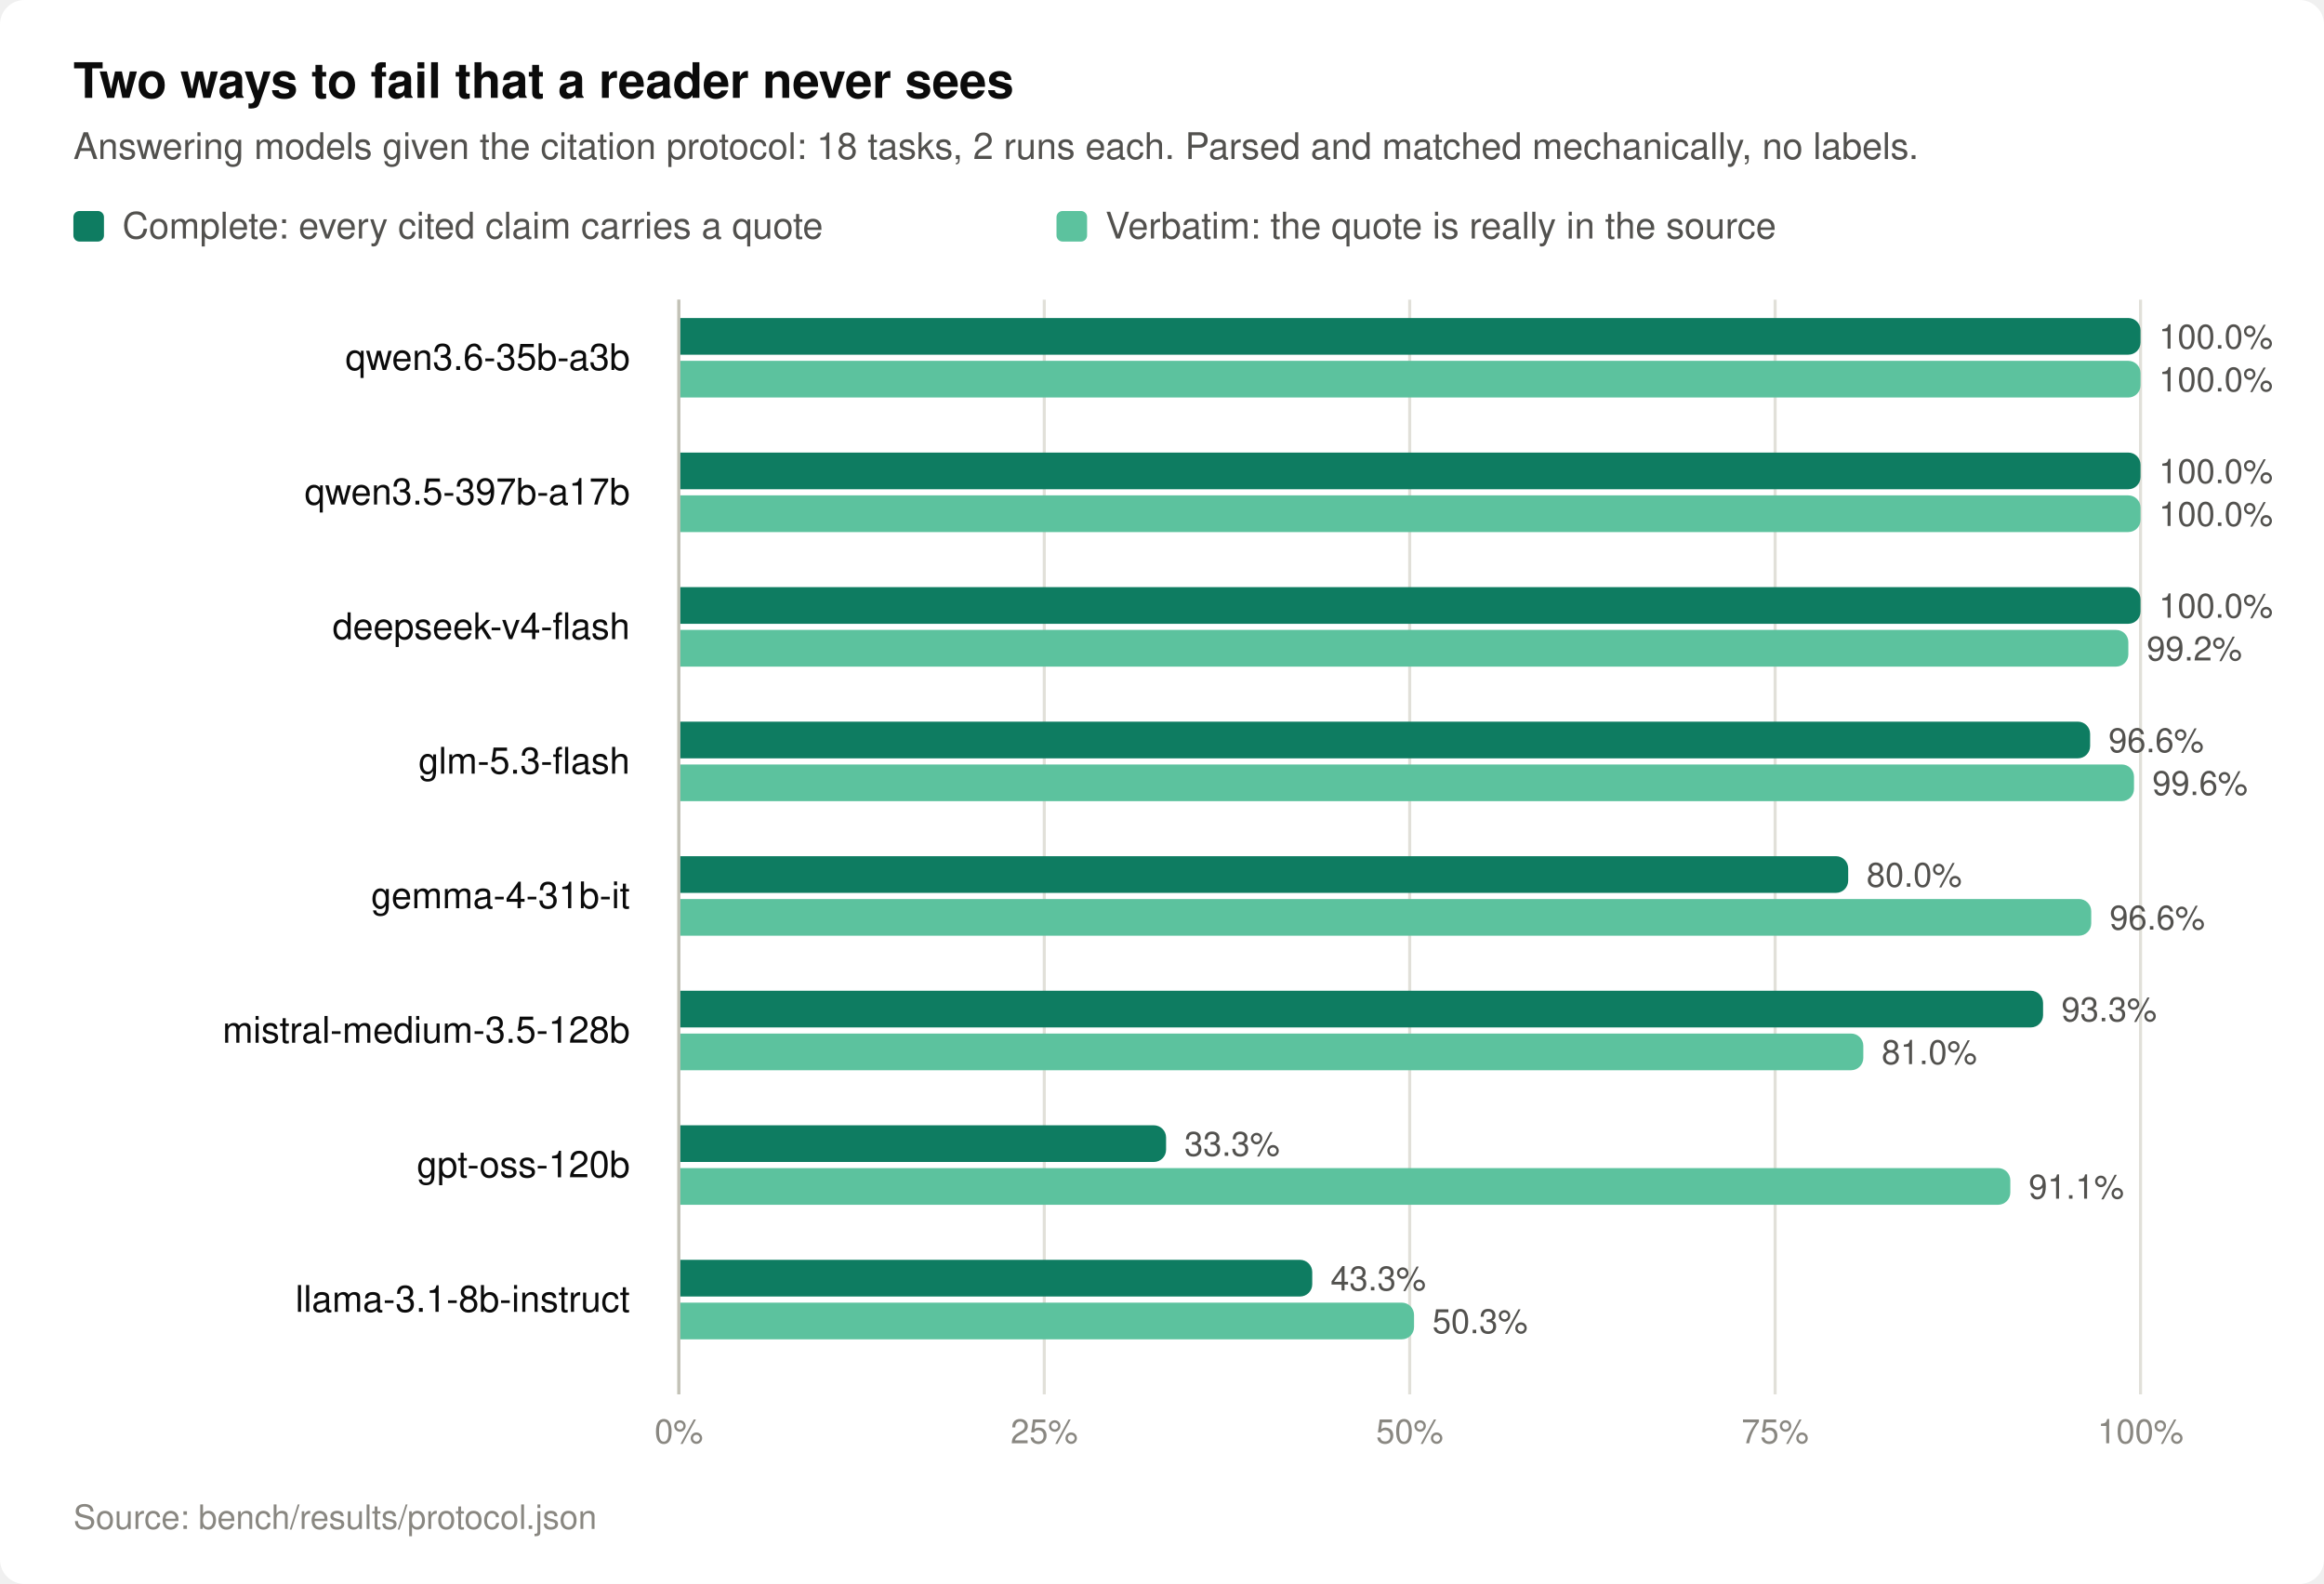
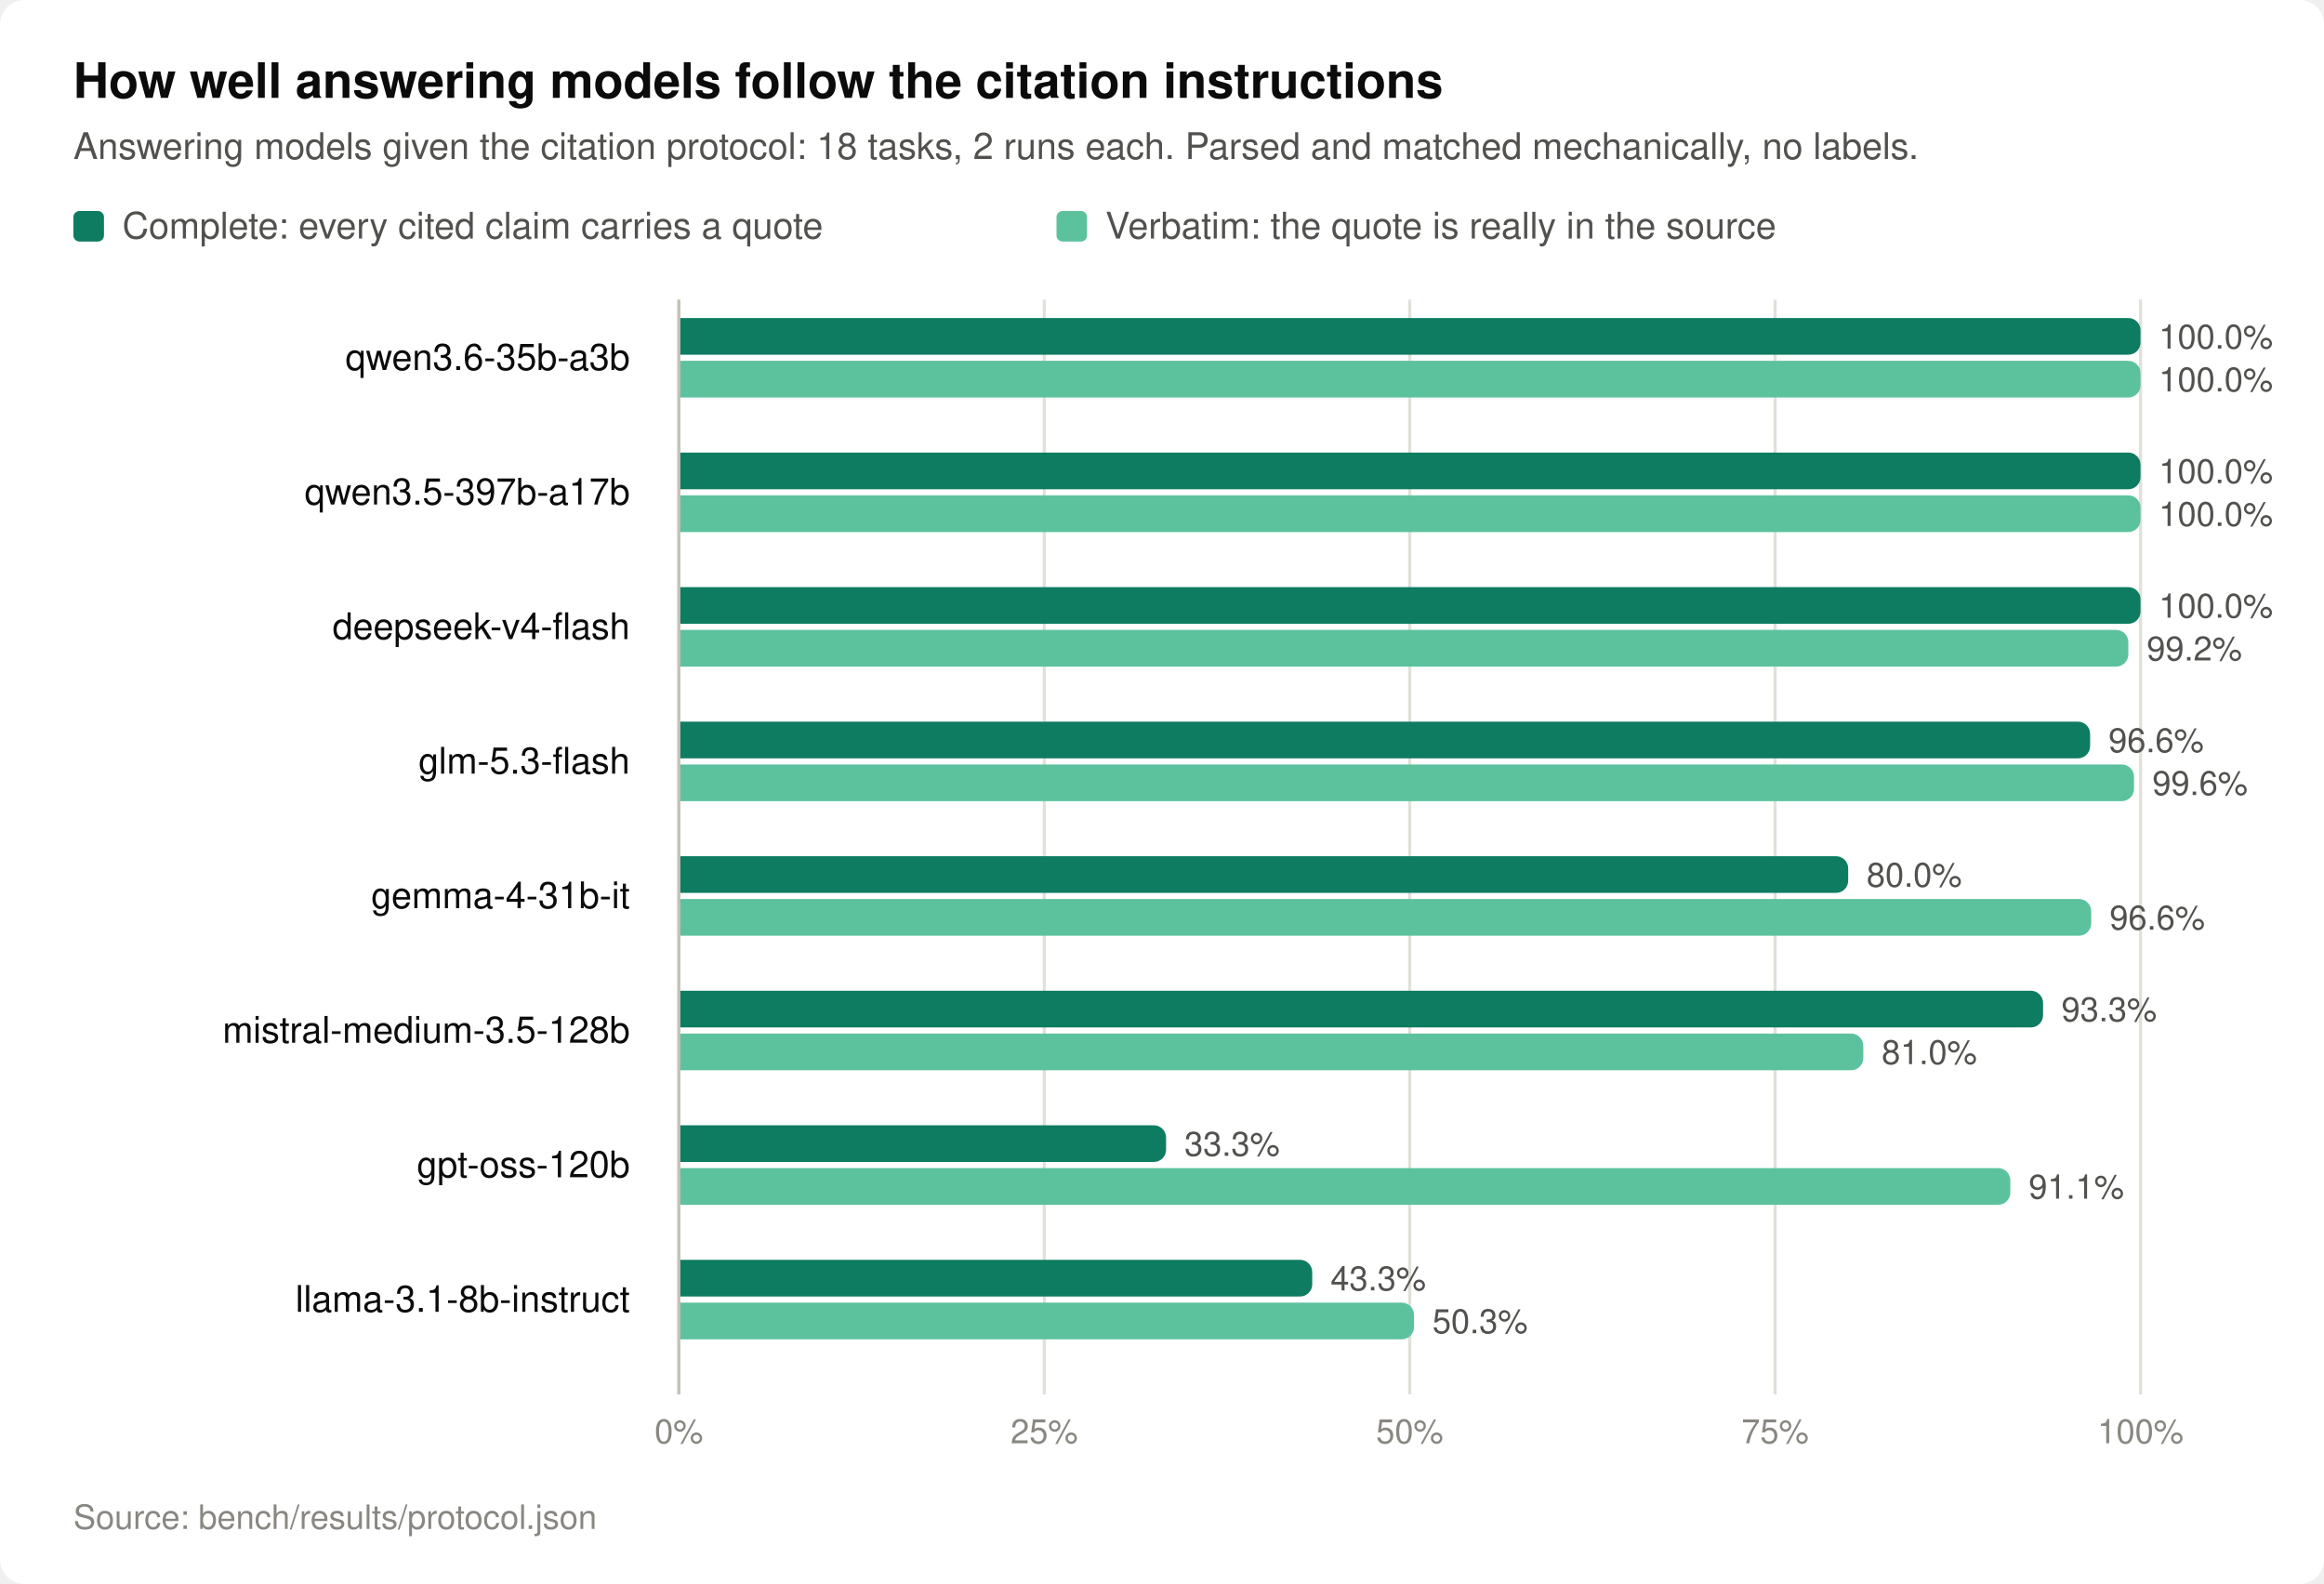
<svg xmlns="http://www.w3.org/2000/svg" width="760" height="518" viewBox="0 0 760 518" role="img" aria-label="Citation protocol compliance per answering model" font-family="system-ui, -apple-system, &quot;Segoe UI&quot;, Helvetica, Arial, sans-serif">
  <rect width="760" height="518" rx="8" fill="#ffffff" />
-   <text x="24" y="32" font-size="16" font-weight="600" fill="#0b0b0b" text-anchor="start">Two ways to fail that a reader never sees</text>
+   <text x="24" y="32" font-size="16" font-weight="600" fill="#0b0b0b" text-anchor="start">How well answering models follow the citation instructions</text>
  <text x="24" y="52" font-size="12" font-weight="400" fill="#52514e" text-anchor="start">Answering models given the citation protocol: 18 tasks, 2 runs each. Parsed and matched mechanically, no labels.</text>
  <line x1="222" y1="98" x2="222" y2="456" stroke="#e1e0d9" stroke-width="1" />
  <text x="222" y="472" font-size="11" font-weight="400" fill="#898781" text-anchor="middle" font-variant-numeric="tabular-nums">0%</text>
  <line x1="341.5" y1="98" x2="341.5" y2="456" stroke="#e1e0d9" stroke-width="1" />
  <text x="341.5" y="472" font-size="11" font-weight="400" fill="#898781" text-anchor="middle" font-variant-numeric="tabular-nums">25%</text>
  <line x1="461" y1="98" x2="461" y2="456" stroke="#e1e0d9" stroke-width="1" />
  <text x="461" y="472" font-size="11" font-weight="400" fill="#898781" text-anchor="middle" font-variant-numeric="tabular-nums">50%</text>
  <line x1="580.5" y1="98" x2="580.5" y2="456" stroke="#e1e0d9" stroke-width="1" />
  <text x="580.5" y="472" font-size="11" font-weight="400" fill="#898781" text-anchor="middle" font-variant-numeric="tabular-nums">75%</text>
  <line x1="700" y1="98" x2="700" y2="456" stroke="#e1e0d9" stroke-width="1" />
  <text x="700" y="472" font-size="11" font-weight="400" fill="#898781" text-anchor="middle" font-variant-numeric="tabular-nums">100%</text>
  <rect x="24" y="69" width="10" height="10" rx="2" fill="#0e7c61" />
  <text x="40" y="78" font-size="12" font-weight="400" fill="#52514e" text-anchor="start">Complete: every cited claim carries a quote</text>
  <rect x="345.5" y="69" width="10" height="10" rx="2" fill="#5cc29e" />
  <text x="361.5" y="78" font-size="12" font-weight="400" fill="#52514e" text-anchor="start">Verbatim: the quote is really in the source</text>
  <text x="206" y="121" font-size="12" font-weight="400" fill="#0b0b0b" text-anchor="end">qwen3.6-35b-a3b</text>
  <path d="M222,104 h474 a4,4 0 0 1 4,4 v4 a4,4 0 0 1 -4,4 h-474 z" fill="#0e7c61" />
  <text x="706" y="114" font-size="11" font-weight="400" fill="#52514e" text-anchor="start" font-variant-numeric="tabular-nums">100.0%</text>
  <path d="M222,118 h474 a4,4 0 0 1 4,4 v4 a4,4 0 0 1 -4,4 h-474 z" fill="#5cc29e" />
  <text x="706" y="128" font-size="11" font-weight="400" fill="#52514e" text-anchor="start" font-variant-numeric="tabular-nums">100.0%</text>
  <text x="206" y="165" font-size="12" font-weight="400" fill="#0b0b0b" text-anchor="end">qwen3.5-397b-a17b</text>
  <path d="M222,148 h474 a4,4 0 0 1 4,4 v4 a4,4 0 0 1 -4,4 h-474 z" fill="#0e7c61" />
  <text x="706" y="158" font-size="11" font-weight="400" fill="#52514e" text-anchor="start" font-variant-numeric="tabular-nums">100.0%</text>
  <path d="M222,162 h474 a4,4 0 0 1 4,4 v4 a4,4 0 0 1 -4,4 h-474 z" fill="#5cc29e" />
  <text x="706" y="172" font-size="11" font-weight="400" fill="#52514e" text-anchor="start" font-variant-numeric="tabular-nums">100.0%</text>
  <text x="206" y="209" font-size="12" font-weight="400" fill="#0b0b0b" text-anchor="end">deepseek-v4-flash</text>
  <path d="M222,192 h474 a4,4 0 0 1 4,4 v4 a4,4 0 0 1 -4,4 h-474 z" fill="#0e7c61" />
  <text x="706" y="202" font-size="11" font-weight="400" fill="#52514e" text-anchor="start" font-variant-numeric="tabular-nums">100.0%</text>
  <path d="M222,206 h470.017 a4,4 0 0 1 4,4 v4 a4,4 0 0 1 -4,4 h-470.017 z" fill="#5cc29e" />
  <text x="702.017" y="216" font-size="11" font-weight="400" fill="#52514e" text-anchor="start" font-variant-numeric="tabular-nums">99.2%</text>
  <text x="206" y="253" font-size="12" font-weight="400" fill="#0b0b0b" text-anchor="end">glm-5.3-flash</text>
  <path d="M222,236 h457.517 a4,4 0 0 1 4,4 v4 a4,4 0 0 1 -4,4 h-457.517 z" fill="#0e7c61" />
  <text x="689.517" y="246" font-size="11" font-weight="400" fill="#52514e" text-anchor="start" font-variant-numeric="tabular-nums">96.6%</text>
  <path d="M222,250 h471.866 a4,4 0 0 1 4,4 v4 a4,4 0 0 1 -4,4 h-471.866 z" fill="#5cc29e" />
  <text x="703.866" y="260" font-size="11" font-weight="400" fill="#52514e" text-anchor="start" font-variant-numeric="tabular-nums">99.6%</text>
  <text x="206" y="297" font-size="12" font-weight="400" fill="#0b0b0b" text-anchor="end">gemma-4-31b-it</text>
  <path d="M222,280 h378.4 a4,4 0 0 1 4,4 v4 a4,4 0 0 1 -4,4 h-378.4 z" fill="#0e7c61" />
  <text x="610.4" y="290" font-size="11" font-weight="400" fill="#52514e" text-anchor="start" font-variant-numeric="tabular-nums">80.0%</text>
  <path d="M222,294 h457.877 a4,4 0 0 1 4,4 v4 a4,4 0 0 1 -4,4 h-457.877 z" fill="#5cc29e" />
  <text x="689.877" y="304" font-size="11" font-weight="400" fill="#52514e" text-anchor="start" font-variant-numeric="tabular-nums">96.6%</text>
  <text x="206" y="341" font-size="12" font-weight="400" fill="#0b0b0b" text-anchor="end">mistral-medium-3.5-128b</text>
  <path d="M222,324 h442.133 a4,4 0 0 1 4,4 v4 a4,4 0 0 1 -4,4 h-442.133 z" fill="#0e7c61" />
  <text x="674.133" y="334" font-size="11" font-weight="400" fill="#52514e" text-anchor="start" font-variant-numeric="tabular-nums">93.3%</text>
  <path d="M222,338 h383.345 a4,4 0 0 1 4,4 v4 a4,4 0 0 1 -4,4 h-383.345 z" fill="#5cc29e" />
  <text x="615.345" y="348" font-size="11" font-weight="400" fill="#52514e" text-anchor="start" font-variant-numeric="tabular-nums">81.0%</text>
  <text x="206" y="385" font-size="12" font-weight="400" fill="#0b0b0b" text-anchor="end">gpt-oss-120b</text>
  <path d="M222,368 h155.333 a4,4 0 0 1 4,4 v4 a4,4 0 0 1 -4,4 h-155.333 z" fill="#0e7c61" />
  <text x="387.333" y="378" font-size="11" font-weight="400" fill="#52514e" text-anchor="start" font-variant-numeric="tabular-nums">33.3%</text>
  <path d="M222,382 h431.42 a4,4 0 0 1 4,4 v4 a4,4 0 0 1 -4,4 h-431.42 z" fill="#5cc29e" />
  <text x="663.42" y="392" font-size="11" font-weight="400" fill="#52514e" text-anchor="start" font-variant-numeric="tabular-nums">91.1%</text>
  <text x="206" y="429" font-size="12" font-weight="400" fill="#0b0b0b" text-anchor="end">llama-3.1-8b-instruct</text>
  <path d="M222,412 h203.133 a4,4 0 0 1 4,4 v4 a4,4 0 0 1 -4,4 h-203.133 z" fill="#0e7c61" />
  <text x="435.133" y="422" font-size="11" font-weight="400" fill="#52514e" text-anchor="start" font-variant-numeric="tabular-nums">43.3%</text>
  <path d="M222,426 h236.423 a4,4 0 0 1 4,4 v4 a4,4 0 0 1 -4,4 h-236.423 z" fill="#5cc29e" />
  <text x="468.423" y="436" font-size="11" font-weight="400" fill="#52514e" text-anchor="start" font-variant-numeric="tabular-nums">50.3%</text>
  <line x1="222" y1="98" x2="222" y2="456" stroke="#c3c2b7" stroke-width="1" />
  <text x="24" y="500" font-size="11" font-weight="400" fill="#898781" text-anchor="start">Source: bench/results/protocol.json</text>
</svg>
